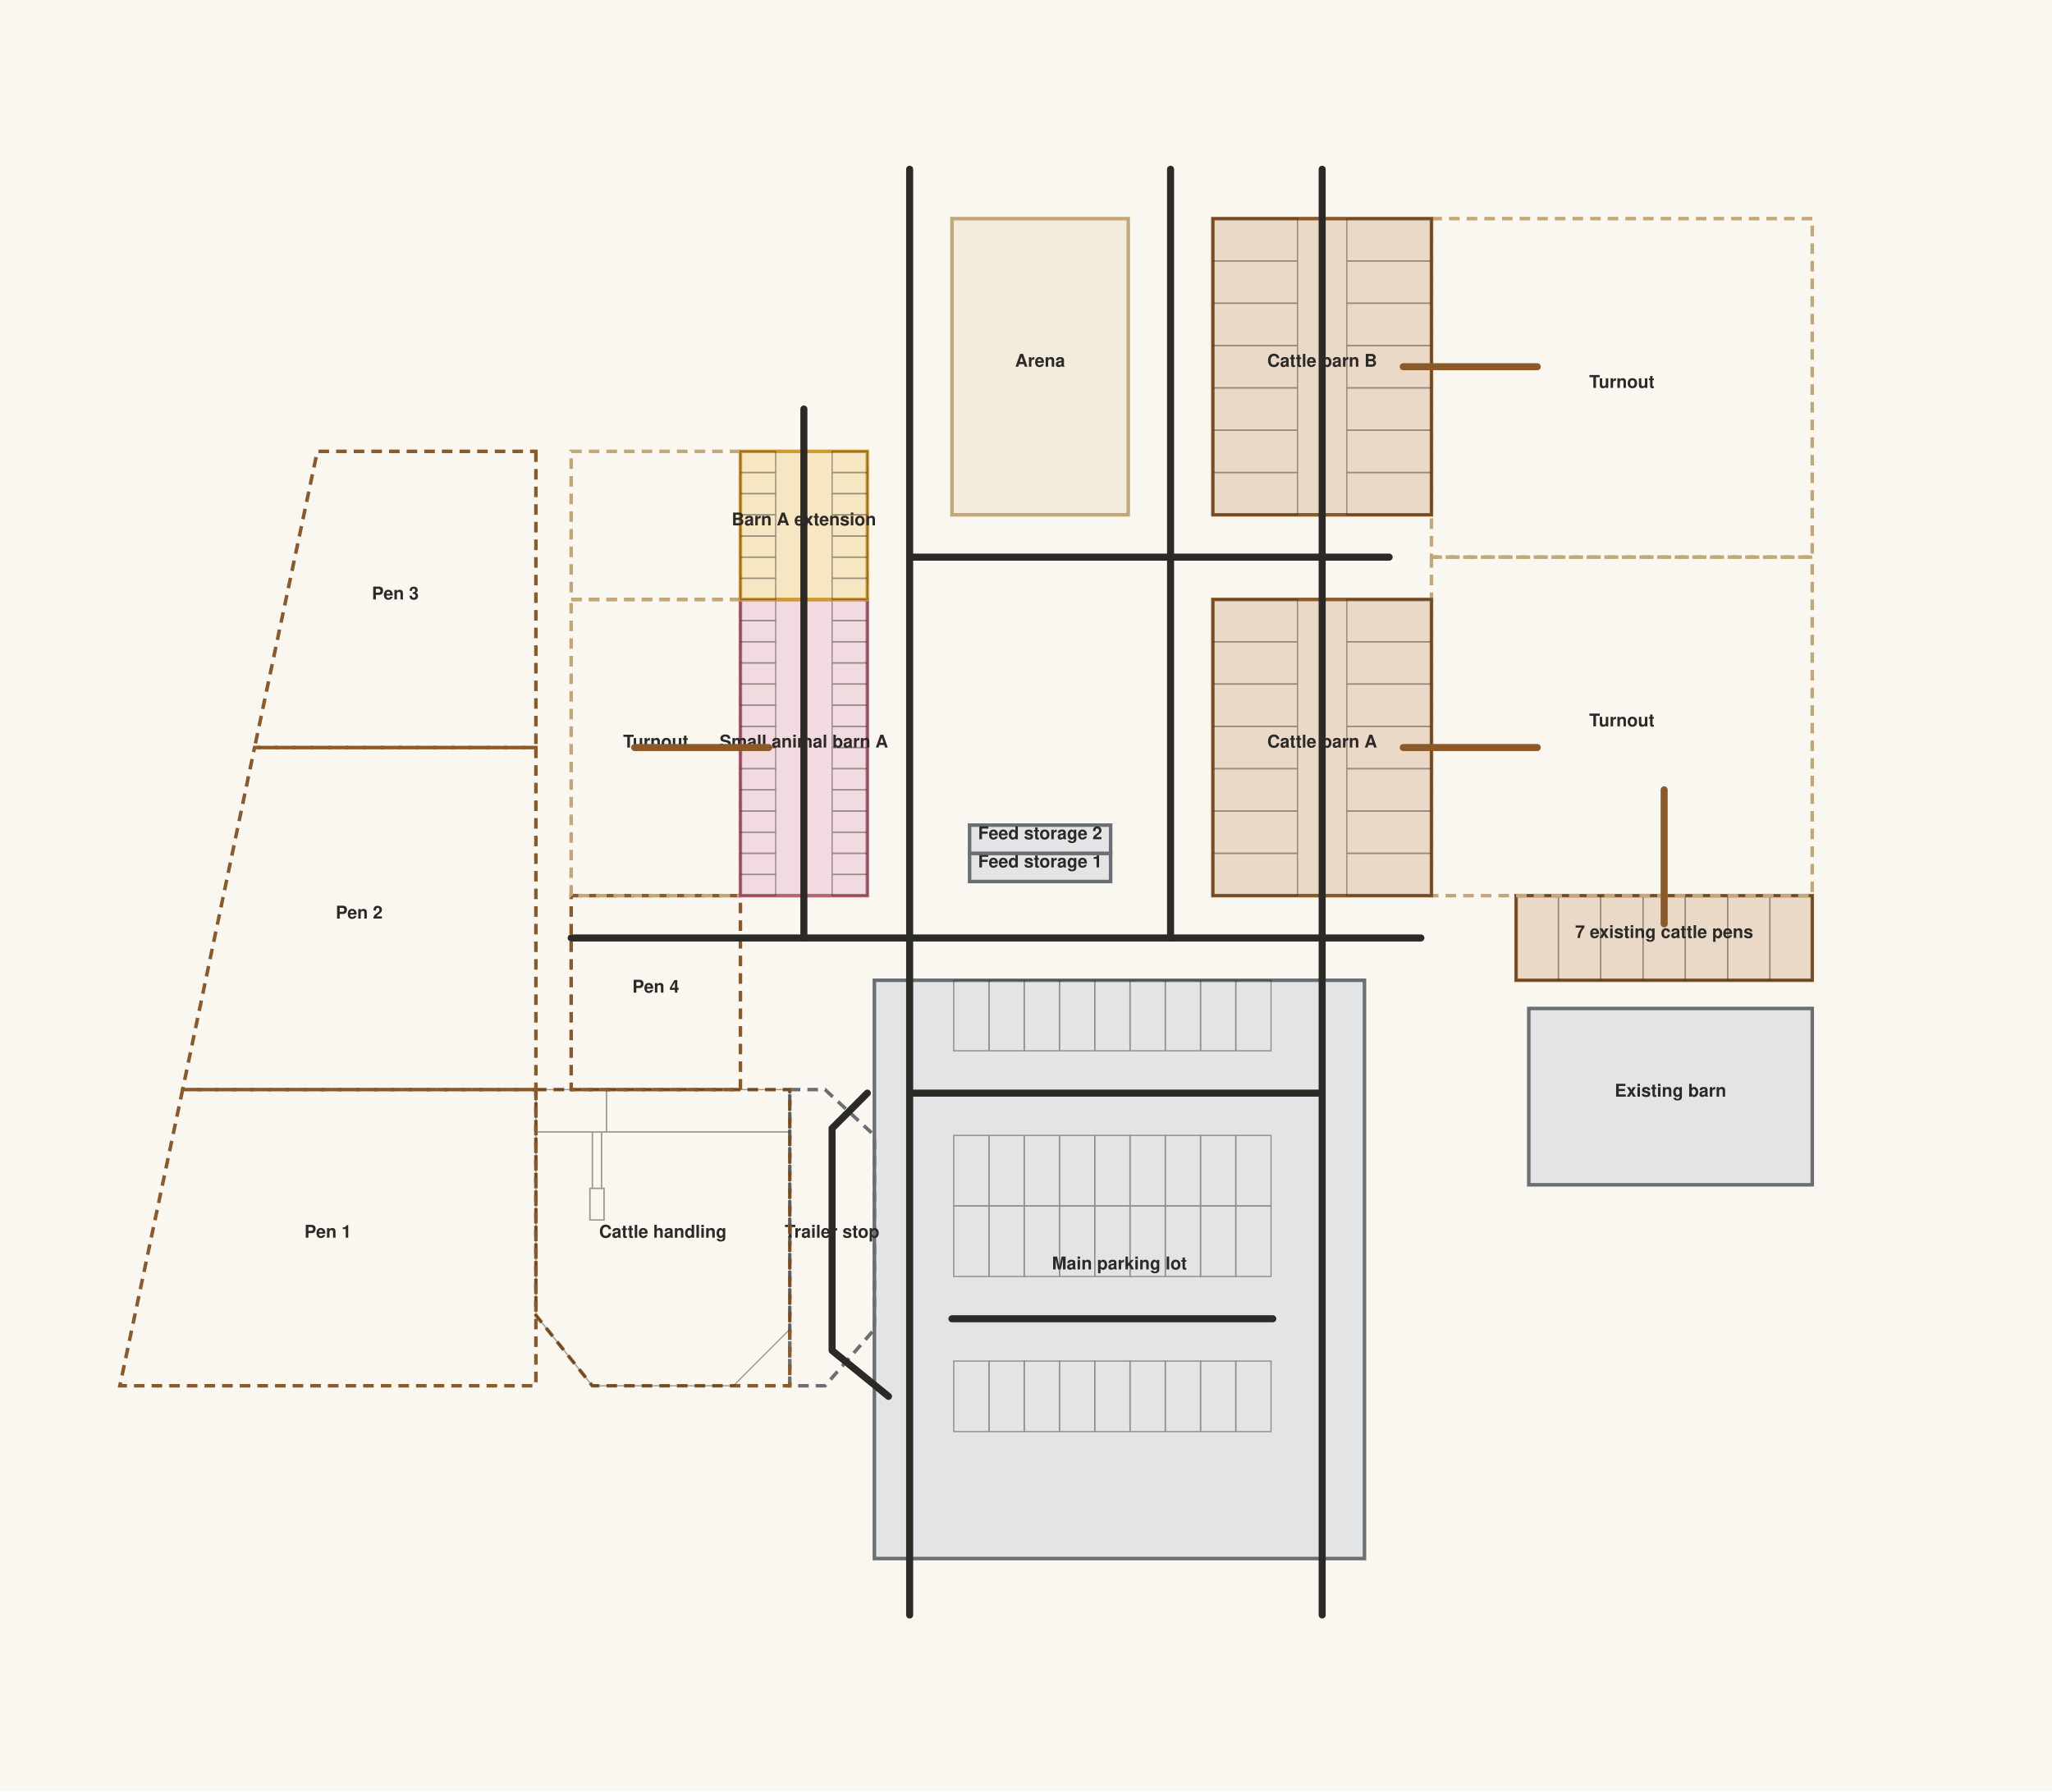
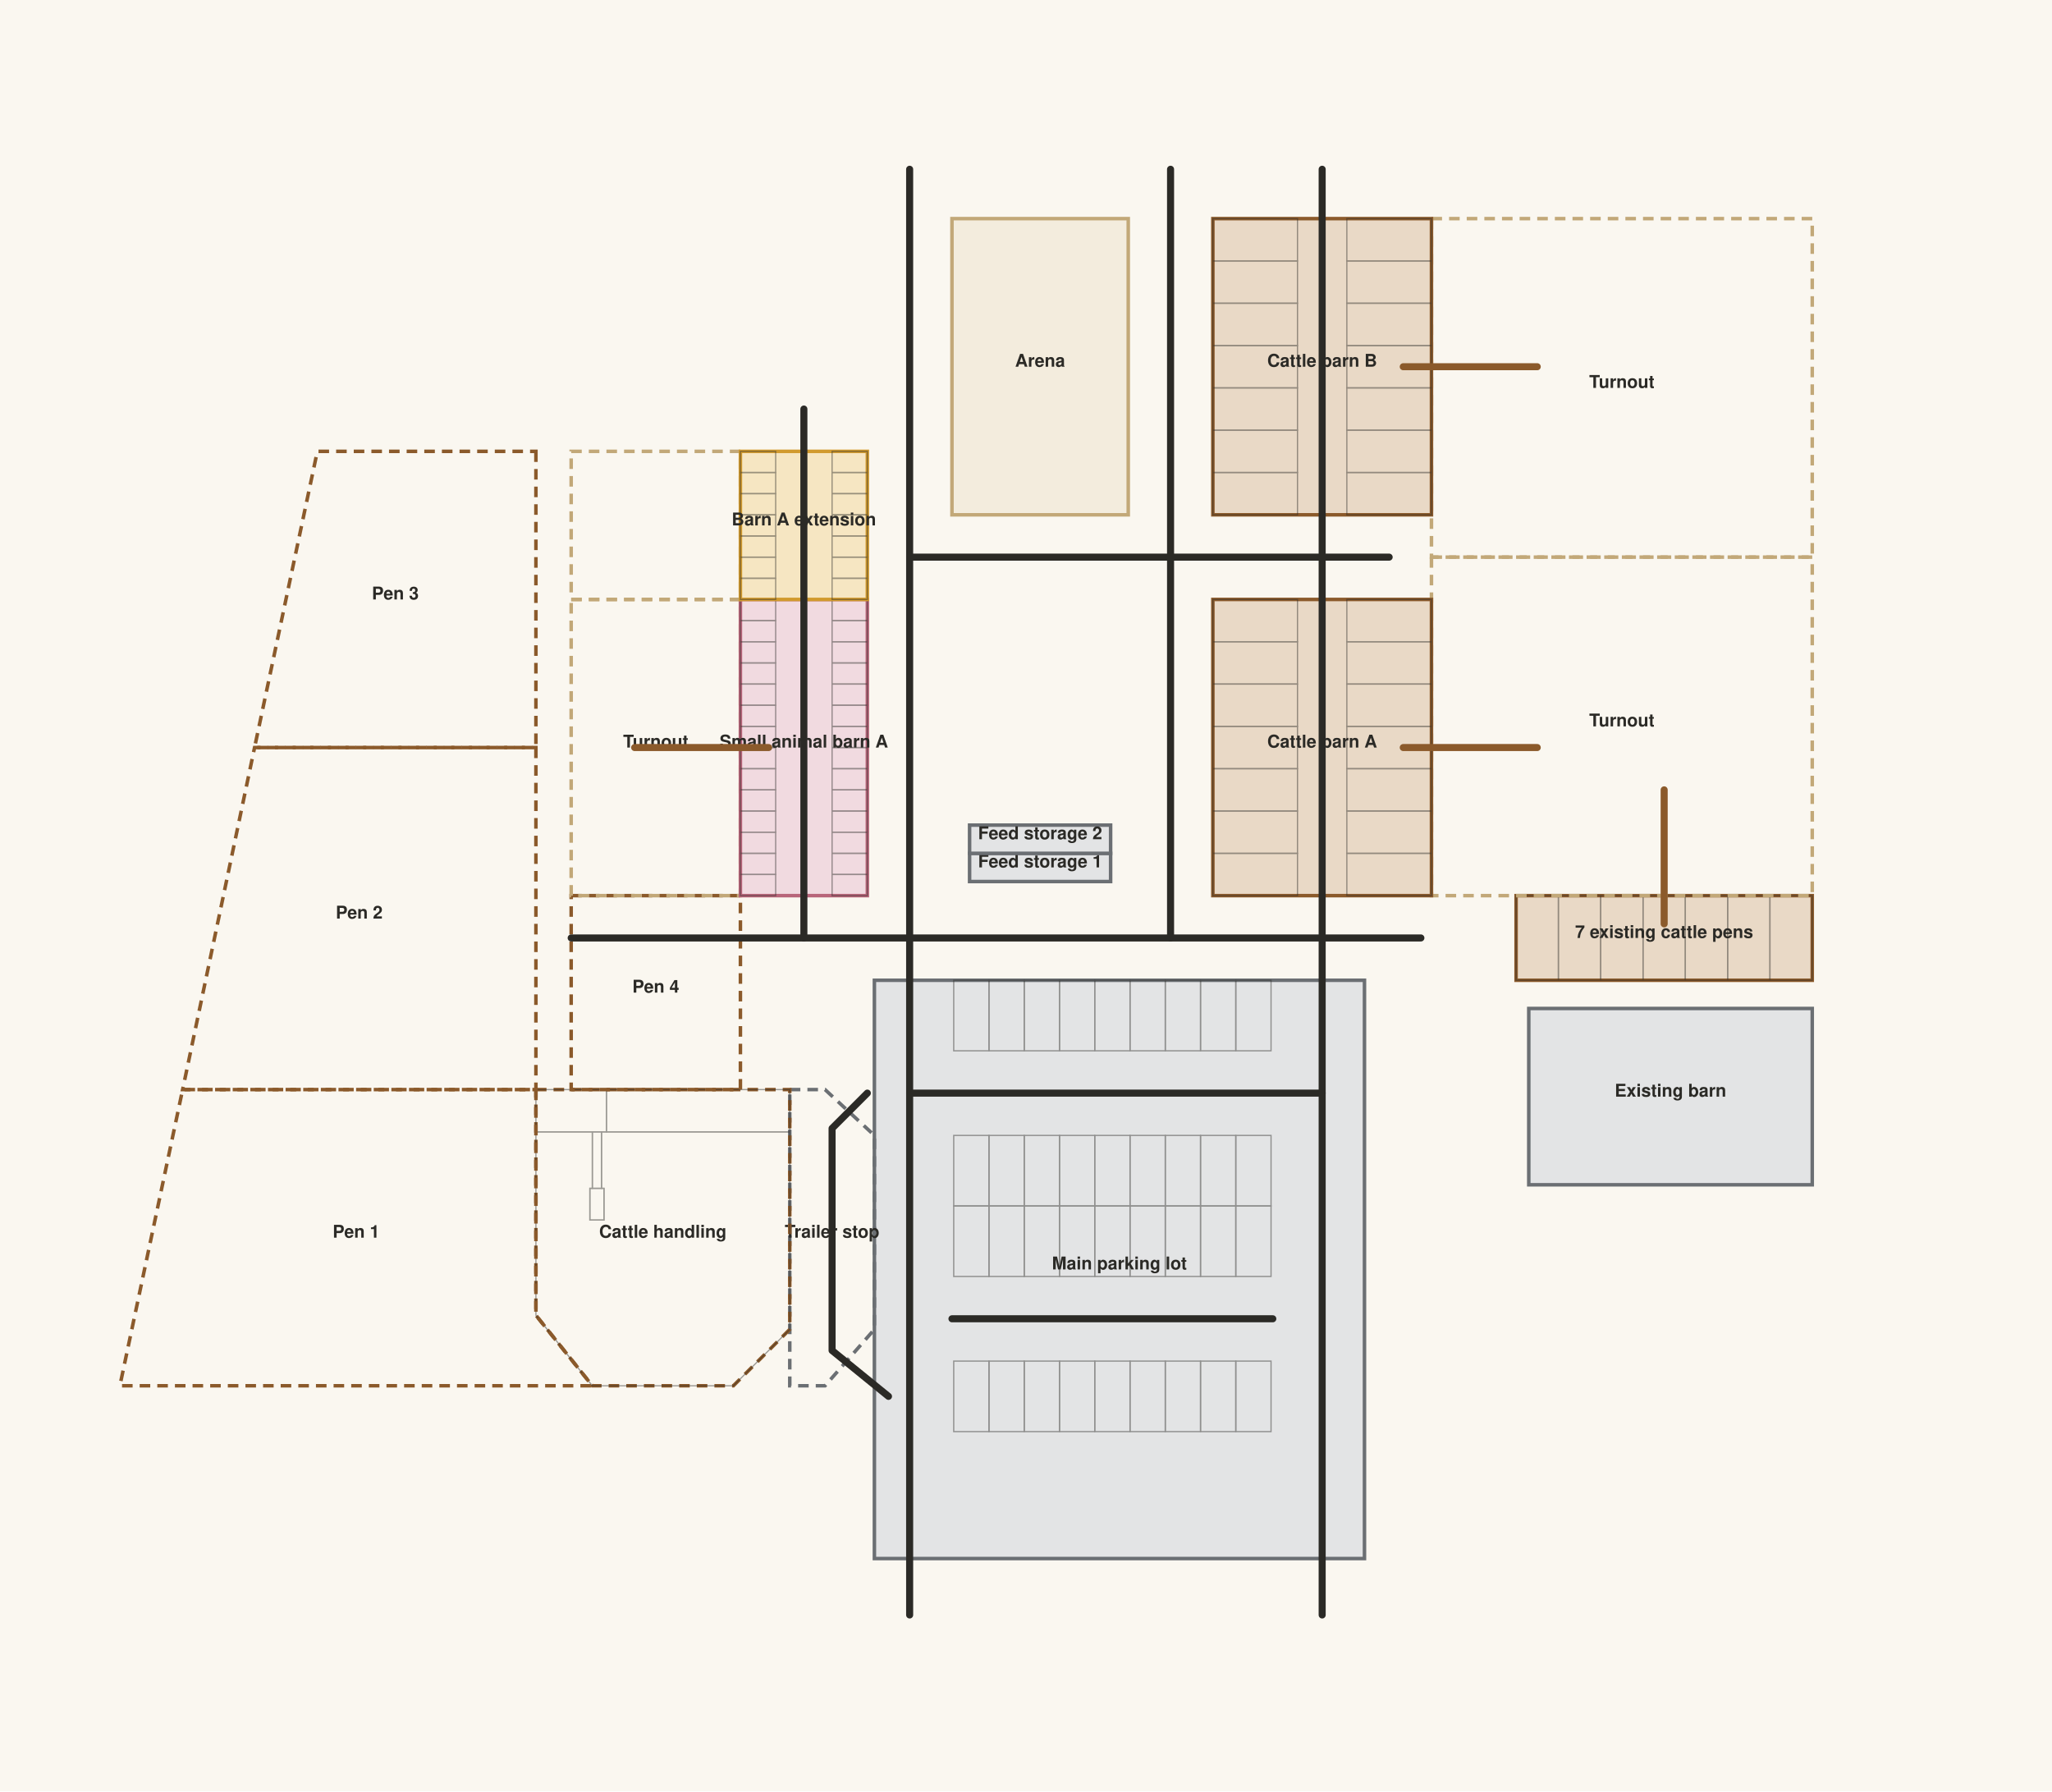
<svg xmlns="http://www.w3.org/2000/svg" viewBox="-234.0 -38 582.0 508" font-family="Avenir Next,Helvetica,Arial,sans-serif">
  <rect x="-234.0" y="-38" width="582.0" height="508" fill="#FAF7F0" />
  <g id="level-1">
    <g id="existing-barn">
      <rect x="199.6" y="248" width="80.4" height="50" fill="#E3E4E5" stroke="#6B6F73" stroke-width="1" />
      <text x="239.8" y="273.0" text-anchor="middle" font-size="5" font-weight="700" fill="#2B2A26">Existing barn</text>
    </g>
    <g id="existing-pens">
      <rect x="196" y="216" width="84" height="24" fill="#E9D9C6" stroke="#8B5A2B" stroke-width="1" />
      <g fill="none" stroke="#2B2A26" stroke-width=".35" opacity=".45">
        <rect x="196" y="216" width="12" height="24" />
        <rect x="208" y="216" width="12" height="24" />
        <rect x="220" y="216" width="12" height="24" />
        <rect x="232" y="216" width="12" height="24" />
        <rect x="244" y="216" width="12" height="24" />
        <rect x="256" y="216" width="12" height="24" />
        <rect x="268" y="216" width="12" height="24" />
      </g>
      <text x="238.0" y="228.0" text-anchor="middle" font-size="5" font-weight="700" fill="#2B2A26">7 existing cattle pens</text>
    </g>
    <g id="parking">
      <polygon points="14.0,240 153.0,240 153.0,404 14.0,404" fill="#E3E4E5" stroke="#6B6F73" stroke-width="1" />
      <g fill="none" stroke="#2B2A26" stroke-width=".35" opacity=".45">
        <rect x="36.5" y="240" width="10" height="20" />
        <rect x="46.5" y="240" width="10" height="20" />
        <rect x="56.5" y="240" width="10" height="20" />
        <rect x="66.5" y="240" width="10" height="20" />
        <rect x="76.5" y="240" width="10" height="20" />
        <rect x="86.5" y="240" width="10" height="20" />
        <rect x="96.5" y="240" width="10" height="20" />
        <rect x="106.5" y="240" width="10" height="20" />
        <rect x="116.5" y="240" width="10" height="20" />
        <rect x="36.5" y="284" width="10" height="20" />
        <rect x="46.5" y="284" width="10" height="20" />
        <rect x="56.5" y="284" width="10" height="20" />
        <rect x="66.5" y="284" width="10" height="20" />
        <rect x="76.5" y="284" width="10" height="20" />
        <rect x="86.5" y="284" width="10" height="20" />
        <rect x="96.5" y="284" width="10" height="20" />
        <rect x="106.5" y="284" width="10" height="20" />
        <rect x="116.5" y="284" width="10" height="20" />
        <rect x="36.5" y="304" width="10" height="20" />
        <rect x="46.5" y="304" width="10" height="20" />
        <rect x="56.5" y="304" width="10" height="20" />
        <rect x="66.5" y="304" width="10" height="20" />
        <rect x="76.5" y="304" width="10" height="20" />
        <rect x="86.5" y="304" width="10" height="20" />
        <rect x="96.5" y="304" width="10" height="20" />
        <rect x="106.5" y="304" width="10" height="20" />
        <rect x="116.5" y="304" width="10" height="20" />
        <rect x="36.5" y="348" width="10" height="20" />
        <rect x="46.5" y="348" width="10" height="20" />
        <rect x="56.5" y="348" width="10" height="20" />
        <rect x="66.5" y="348" width="10" height="20" />
        <rect x="76.5" y="348" width="10" height="20" />
        <rect x="86.5" y="348" width="10" height="20" />
        <rect x="96.5" y="348" width="10" height="20" />
        <rect x="106.5" y="348" width="10" height="20" />
        <rect x="116.5" y="348" width="10" height="20" />
      </g>
      <text x="83.5" y="322.0" text-anchor="middle" font-size="5" font-weight="700" fill="#2B2A26">Main parking lot</text>
    </g>
    <g id="trailer-stop">
      <polygon points="-10.0,271 0.0,271 14.0,284 14.0,339 0.0,355 -10.0,355" fill="none" stroke="#6B6F73" stroke-width="1" stroke-dasharray="3 2" />
      <text x="2.0" y="313.0" text-anchor="middle" font-size="5" font-weight="700" fill="#2B2A26">Trailer stop</text>
    </g>
    <g id="handling">
-       <polygon points="-82.0,271 -10.0,271 -10.0,355 -66.0,355 -82.0,335" fill="none" stroke="#8B5A2B" stroke-width="1" stroke-dasharray="3 2" />
+       <polygon points="-82.0,271 -10.0,271 -10.0,339 -26.0,355 -66.0,355 -82.0,335" fill="none" stroke="#8B5A2B" stroke-width="1" stroke-dasharray="3 2" />
      <g fill="none" stroke="#2B2A26" stroke-width=".35" opacity=".45">
        <polygon points="-82.0,283 -66.0,283 -66.0,299 -66.7,299 -66.7,308 -62.7,308 -62.7,299 -63.4,299 -63.4,283 -10.0,283 -10.0,339 -26.0,355 -66.0,355 -82.0,335" />
        <rect x="-62.0" y="271" width="52" height="12" />
        <rect x="-82.0" y="271" width="20" height="12" />
        <rect x="-66.0" y="283" width="2.6" height="16" />
        <rect x="-66.7" y="299" width="4" height="9" />
      </g>
      <text x="-46.0" y="313.0" text-anchor="middle" font-size="5" font-weight="700" fill="#2B2A26">Cattle handling</text>
    </g>
    <g id="holding-1">
-       <polygon points="-82.0,271 -82.0,355 -200.0,355 -182.2,271" fill="none" stroke="#8B5A2B" stroke-width="1" stroke-dasharray="3 2" />
-       <text x="-141.0" y="313.0" text-anchor="middle" font-size="5" font-weight="700" fill="#2B2A26">Pen 1</text>
+       <polygon points="-82.0,271 -82.0,335 -66.0,355 -200.0,355 -182.2,271" fill="none" stroke="#8B5A2B" stroke-width="1" stroke-dasharray="3 2" />
+       <text x="-133.0" y="313.0" text-anchor="middle" font-size="5" font-weight="700" fill="#2B2A26">Pen 1</text>
    </g>
    <g id="holding-2">
      <polygon points="-82.0,174.0 -82.0,271 -182.2,271 -161.8,174.0" fill="none" stroke="#8B5A2B" stroke-width="1" stroke-dasharray="3 2" />
      <text x="-132.125" y="222.5" text-anchor="middle" font-size="5" font-weight="700" fill="#2B2A26">Pen 2</text>
    </g>
    <g id="holding-3">
      <polygon points="-82.0,90 -82.0,174.0 -161.8,174.0 -144.0,90" fill="none" stroke="#8B5A2B" stroke-width="1" stroke-dasharray="3 2" />
      <text x="-121.875" y="132.0" text-anchor="middle" font-size="5" font-weight="700" fill="#2B2A26">Pen 3</text>
    </g>
    <g id="holding-4">
      <polygon points="-72,216 -24,216 -24,271 -72,271" fill="none" stroke="#8B5A2B" stroke-width="1" stroke-dasharray="3 2" />
      <text x="-48.0" y="243.5" text-anchor="middle" font-size="5" font-weight="700" fill="#2B2A26">Pen 4</text>
    </g>
  </g>
  <g id="level-2">
    <g id="turnout-cattle-a">
      <rect x="172" y="120.0" width="108" height="96.0" fill="none" stroke="#C2A878" stroke-width="1" stroke-dasharray="3 2" />
      <text x="226.0" y="168.0" text-anchor="middle" font-size="5" font-weight="700" fill="#2B2A26">Turnout</text>
    </g>
    <g id="turnout-small-a">
      <rect x="-72" y="132" width="48" height="84" fill="none" stroke="#C2A878" stroke-width="1" stroke-dasharray="3 2" />
      <text x="-48.0" y="174.0" text-anchor="middle" font-size="5" font-weight="700" fill="#2B2A26">Turnout</text>
    </g>
    <g id="cattle-a">
      <rect x="110" y="132" width="62" height="84" fill="#E9D9C6" stroke="#8B5A2B" stroke-width="1" />
      <g fill="none" stroke="#2B2A26" stroke-width=".35" opacity=".45">
        <rect x="110" y="132" width="24" height="12" />
        <rect x="110" y="144" width="24" height="12" />
        <rect x="110" y="156" width="24" height="12" />
        <rect x="110" y="168" width="24" height="12" />
        <rect x="110" y="180" width="24" height="12" />
        <rect x="110" y="192" width="24" height="12" />
        <rect x="110" y="204" width="24" height="12" />
        <rect x="148" y="132" width="24" height="12" />
        <rect x="148" y="144" width="24" height="12" />
        <rect x="148" y="156" width="24" height="12" />
        <rect x="148" y="168" width="24" height="12" />
        <rect x="148" y="180" width="24" height="12" />
        <rect x="148" y="192" width="24" height="12" />
        <rect x="148" y="204" width="24" height="12" />
      </g>
      <text x="141.0" y="174.0" text-anchor="middle" font-size="5" font-weight="700" fill="#2B2A26">Cattle barn A</text>
    </g>
    <g id="small-a">
      <rect x="-24" y="132" width="36" height="84" fill="#F1DAE0" stroke="#B8657A" stroke-width="1" />
      <g fill="none" stroke="#2B2A26" stroke-width=".35" opacity=".45">
        <rect x="-24" y="132" width="10" height="6" />
        <rect x="-24" y="138" width="10" height="6" />
        <rect x="-24" y="144" width="10" height="6" />
        <rect x="-24" y="150" width="10" height="6" />
        <rect x="-24" y="156" width="10" height="6" />
        <rect x="-24" y="162" width="10" height="6" />
        <rect x="-24" y="168" width="10" height="6" />
        <rect x="-24" y="174" width="10" height="6" />
        <rect x="-24" y="180" width="10" height="6" />
        <rect x="-24" y="186" width="10" height="6" />
        <rect x="-24" y="192" width="10" height="6" />
        <rect x="-24" y="198" width="10" height="6" />
        <rect x="-24" y="204" width="10" height="6" />
        <rect x="-24" y="210" width="10" height="6" />
        <rect x="2" y="132" width="10" height="6" />
        <rect x="2" y="138" width="10" height="6" />
        <rect x="2" y="144" width="10" height="6" />
        <rect x="2" y="150" width="10" height="6" />
        <rect x="2" y="156" width="10" height="6" />
        <rect x="2" y="162" width="10" height="6" />
        <rect x="2" y="168" width="10" height="6" />
        <rect x="2" y="174" width="10" height="6" />
        <rect x="2" y="180" width="10" height="6" />
        <rect x="2" y="186" width="10" height="6" />
        <rect x="2" y="192" width="10" height="6" />
        <rect x="2" y="198" width="10" height="6" />
        <rect x="2" y="204" width="10" height="6" />
        <rect x="2" y="210" width="10" height="6" />
      </g>
      <text x="-6.0" y="174.0" text-anchor="middle" font-size="5" font-weight="700" fill="#2B2A26">Small animal barn A</text>
    </g>
    <g id="feed-1">
      <rect x="41" y="204" width="40" height="8" fill="#E3E4E5" stroke="#6B6F73" stroke-width="1" />
      <text x="61.0" y="208.0" text-anchor="middle" font-size="5" font-weight="700" fill="#2B2A26">Feed storage 1</text>
    </g>
  </g>
  <g id="level-3">
    <g id="turnout-small-b">
      <rect x="-72" y="90" width="48" height="42" fill="none" stroke="#C2A878" stroke-width="1" stroke-dasharray="3 2" />
      <text x="-48.0" y="111.0" text-anchor="middle" font-size="5" font-weight="700" fill="#2B2A26" />
    </g>
    <g id="turnout-cattle-b">
      <rect x="172" y="24" width="108" height="96.0" fill="none" stroke="#C2A878" stroke-width="1" stroke-dasharray="3 2" />
      <text x="226.0" y="72.0" text-anchor="middle" font-size="5" font-weight="700" fill="#2B2A26">Turnout</text>
    </g>
    <g id="cattle-b">
      <rect x="110" y="24" width="62" height="84" fill="#E9D9C6" stroke="#8B5A2B" stroke-width="1" />
      <g fill="none" stroke="#2B2A26" stroke-width=".35" opacity=".45">
        <rect x="110" y="24" width="24" height="12" />
        <rect x="110" y="36" width="24" height="12" />
        <rect x="110" y="48" width="24" height="12" />
        <rect x="110" y="60" width="24" height="12" />
        <rect x="110" y="72" width="24" height="12" />
        <rect x="110" y="84" width="24" height="12" />
        <rect x="110" y="96" width="24" height="12" />
        <rect x="148" y="24" width="24" height="12" />
        <rect x="148" y="36" width="24" height="12" />
        <rect x="148" y="48" width="24" height="12" />
        <rect x="148" y="60" width="24" height="12" />
        <rect x="148" y="72" width="24" height="12" />
        <rect x="148" y="84" width="24" height="12" />
        <rect x="148" y="96" width="24" height="12" />
      </g>
      <text x="141.0" y="66.0" text-anchor="middle" font-size="5" font-weight="700" fill="#2B2A26">Cattle barn B</text>
    </g>
    <g id="small-b">
      <rect x="-24" y="90" width="36" height="42" fill="#F6E6C2" stroke="#D19A2E" stroke-width="1" />
      <g fill="none" stroke="#2B2A26" stroke-width=".35" opacity=".45">
        <rect x="-24" y="90" width="10" height="6" />
        <rect x="-24" y="96" width="10" height="6" />
        <rect x="-24" y="102" width="10" height="6" />
        <rect x="-24" y="108" width="10" height="6" />
        <rect x="-24" y="114" width="10" height="6" />
        <rect x="-24" y="120" width="10" height="6" />
        <rect x="-24" y="126" width="10" height="6" />
        <rect x="2" y="90" width="10" height="6" />
        <rect x="2" y="96" width="10" height="6" />
        <rect x="2" y="102" width="10" height="6" />
        <rect x="2" y="108" width="10" height="6" />
        <rect x="2" y="114" width="10" height="6" />
        <rect x="2" y="120" width="10" height="6" />
        <rect x="2" y="126" width="10" height="6" />
      </g>
      <text x="-6.0" y="111.0" text-anchor="middle" font-size="5" font-weight="700" fill="#2B2A26">Barn A extension</text>
    </g>
    <g id="arena">
      <rect x="36" y="24" width="50" height="84" fill="#F3ECDD" stroke="#C2A878" stroke-width="1" />
      <text x="61.0" y="66.0" text-anchor="middle" font-size="5" font-weight="700" fill="#2B2A26">Arena</text>
    </g>
    <g id="feed-2">
      <rect x="41" y="196" width="40" height="8" fill="#E3E4E5" stroke="#6B6F73" stroke-width="1" />
      <text x="61.0" y="200.0" text-anchor="middle" font-size="5" font-weight="700" fill="#2B2A26">Feed storage 2</text>
    </g>
  </g>
  <g id="drives" />
  <g id="circulation">
    <polyline id="lane-west" points="24.0,10 24.0,272" fill="none" stroke="#2B2A26" stroke-width="2" stroke-linecap="round" stroke-linejoin="round" />
    <polyline id="lane-east" points="98.0,10 98.0,228.0" fill="none" stroke="#2B2A26" stroke-width="2" stroke-linecap="round" stroke-linejoin="round" />
    <polyline id="drive-cross" points="-72,228.0 169,228.0" fill="none" stroke="#2B2A26" stroke-width="2" stroke-linecap="round" stroke-linejoin="round" />
    <polyline id="lane-mid" points="24.0,120.0 160,120.0" fill="none" stroke="#2B2A26" stroke-width="2" stroke-linecap="round" stroke-linejoin="round" />
    <polyline id="aisle-cattle" points="141.0,10 141.0,272" fill="none" stroke="#2B2A26" stroke-width="2" stroke-linecap="round" stroke-linejoin="round" />
    <polyline id="aisle-small" points="-6.0,78 -6.0,228.0" fill="none" stroke="#2B2A26" stroke-width="2" stroke-linecap="round" stroke-linejoin="round" />
    <polyline id="loop-parking" points="141.0,420 141.0,272 24.0,272 24.0,420" fill="none" stroke="#2B2A26" stroke-width="2" stroke-linecap="round" stroke-linejoin="round" />
    <polyline id="loop-mid" points="127.0,336 36.0,336" fill="none" stroke="#2B2A26" stroke-width="2" stroke-linecap="round" stroke-linejoin="round" />
    <polyline id="trailers" points="12.0,272 2.0,282 2.0,345 18.0,358" fill="none" stroke="#2B2A26" stroke-width="2" stroke-linecap="round" stroke-linejoin="round" />
    <polyline id="an-cattle-a" points="164,174.0 202,174.0" fill="none" stroke="#8B5A2B" stroke-width="2" stroke-linecap="round" stroke-linejoin="round" />
    <polyline id="an-cattle-b" points="164,66.0 202,66.0" fill="none" stroke="#8B5A2B" stroke-width="2" stroke-linecap="round" stroke-linejoin="round" />
    <polyline id="an-small-a" points="-16,174.0 -54,174.0" fill="none" stroke="#8B5A2B" stroke-width="2" stroke-linecap="round" stroke-linejoin="round" />
    <polyline id="an-pens" points="238.0,224 238.0,186" fill="none" stroke="#8B5A2B" stroke-width="2" stroke-linecap="round" stroke-linejoin="round" />
  </g>
</svg>
